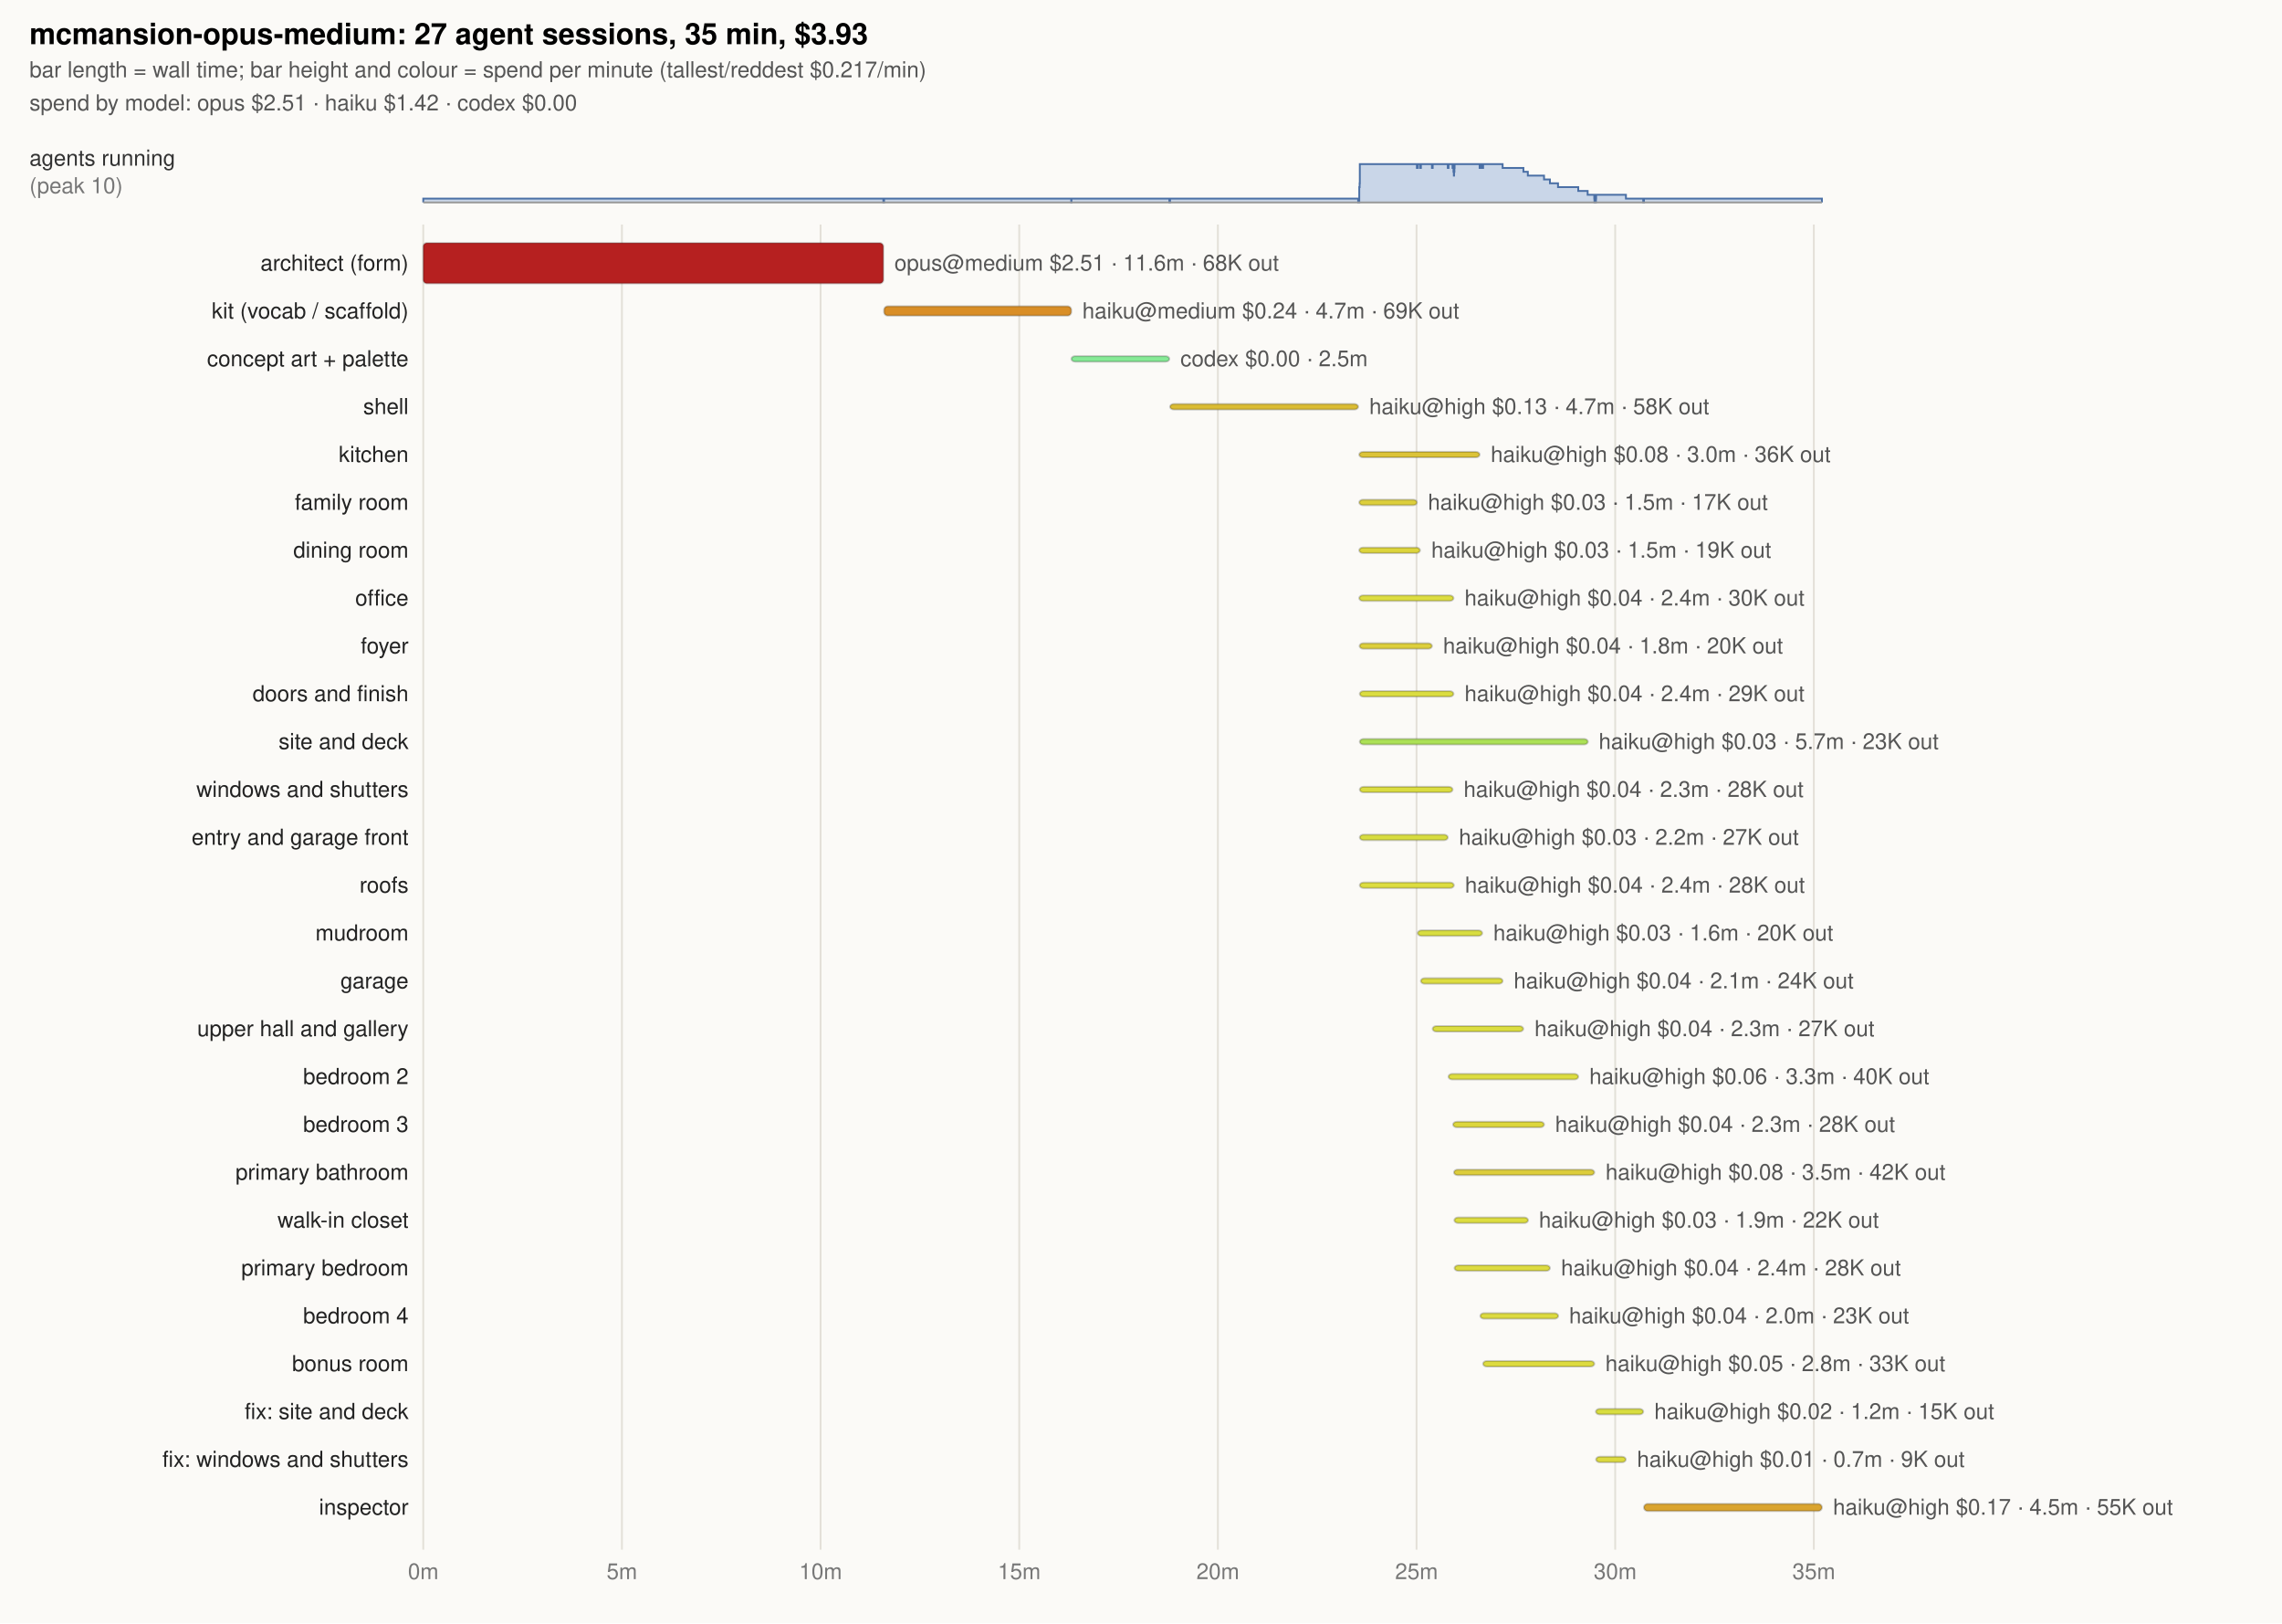
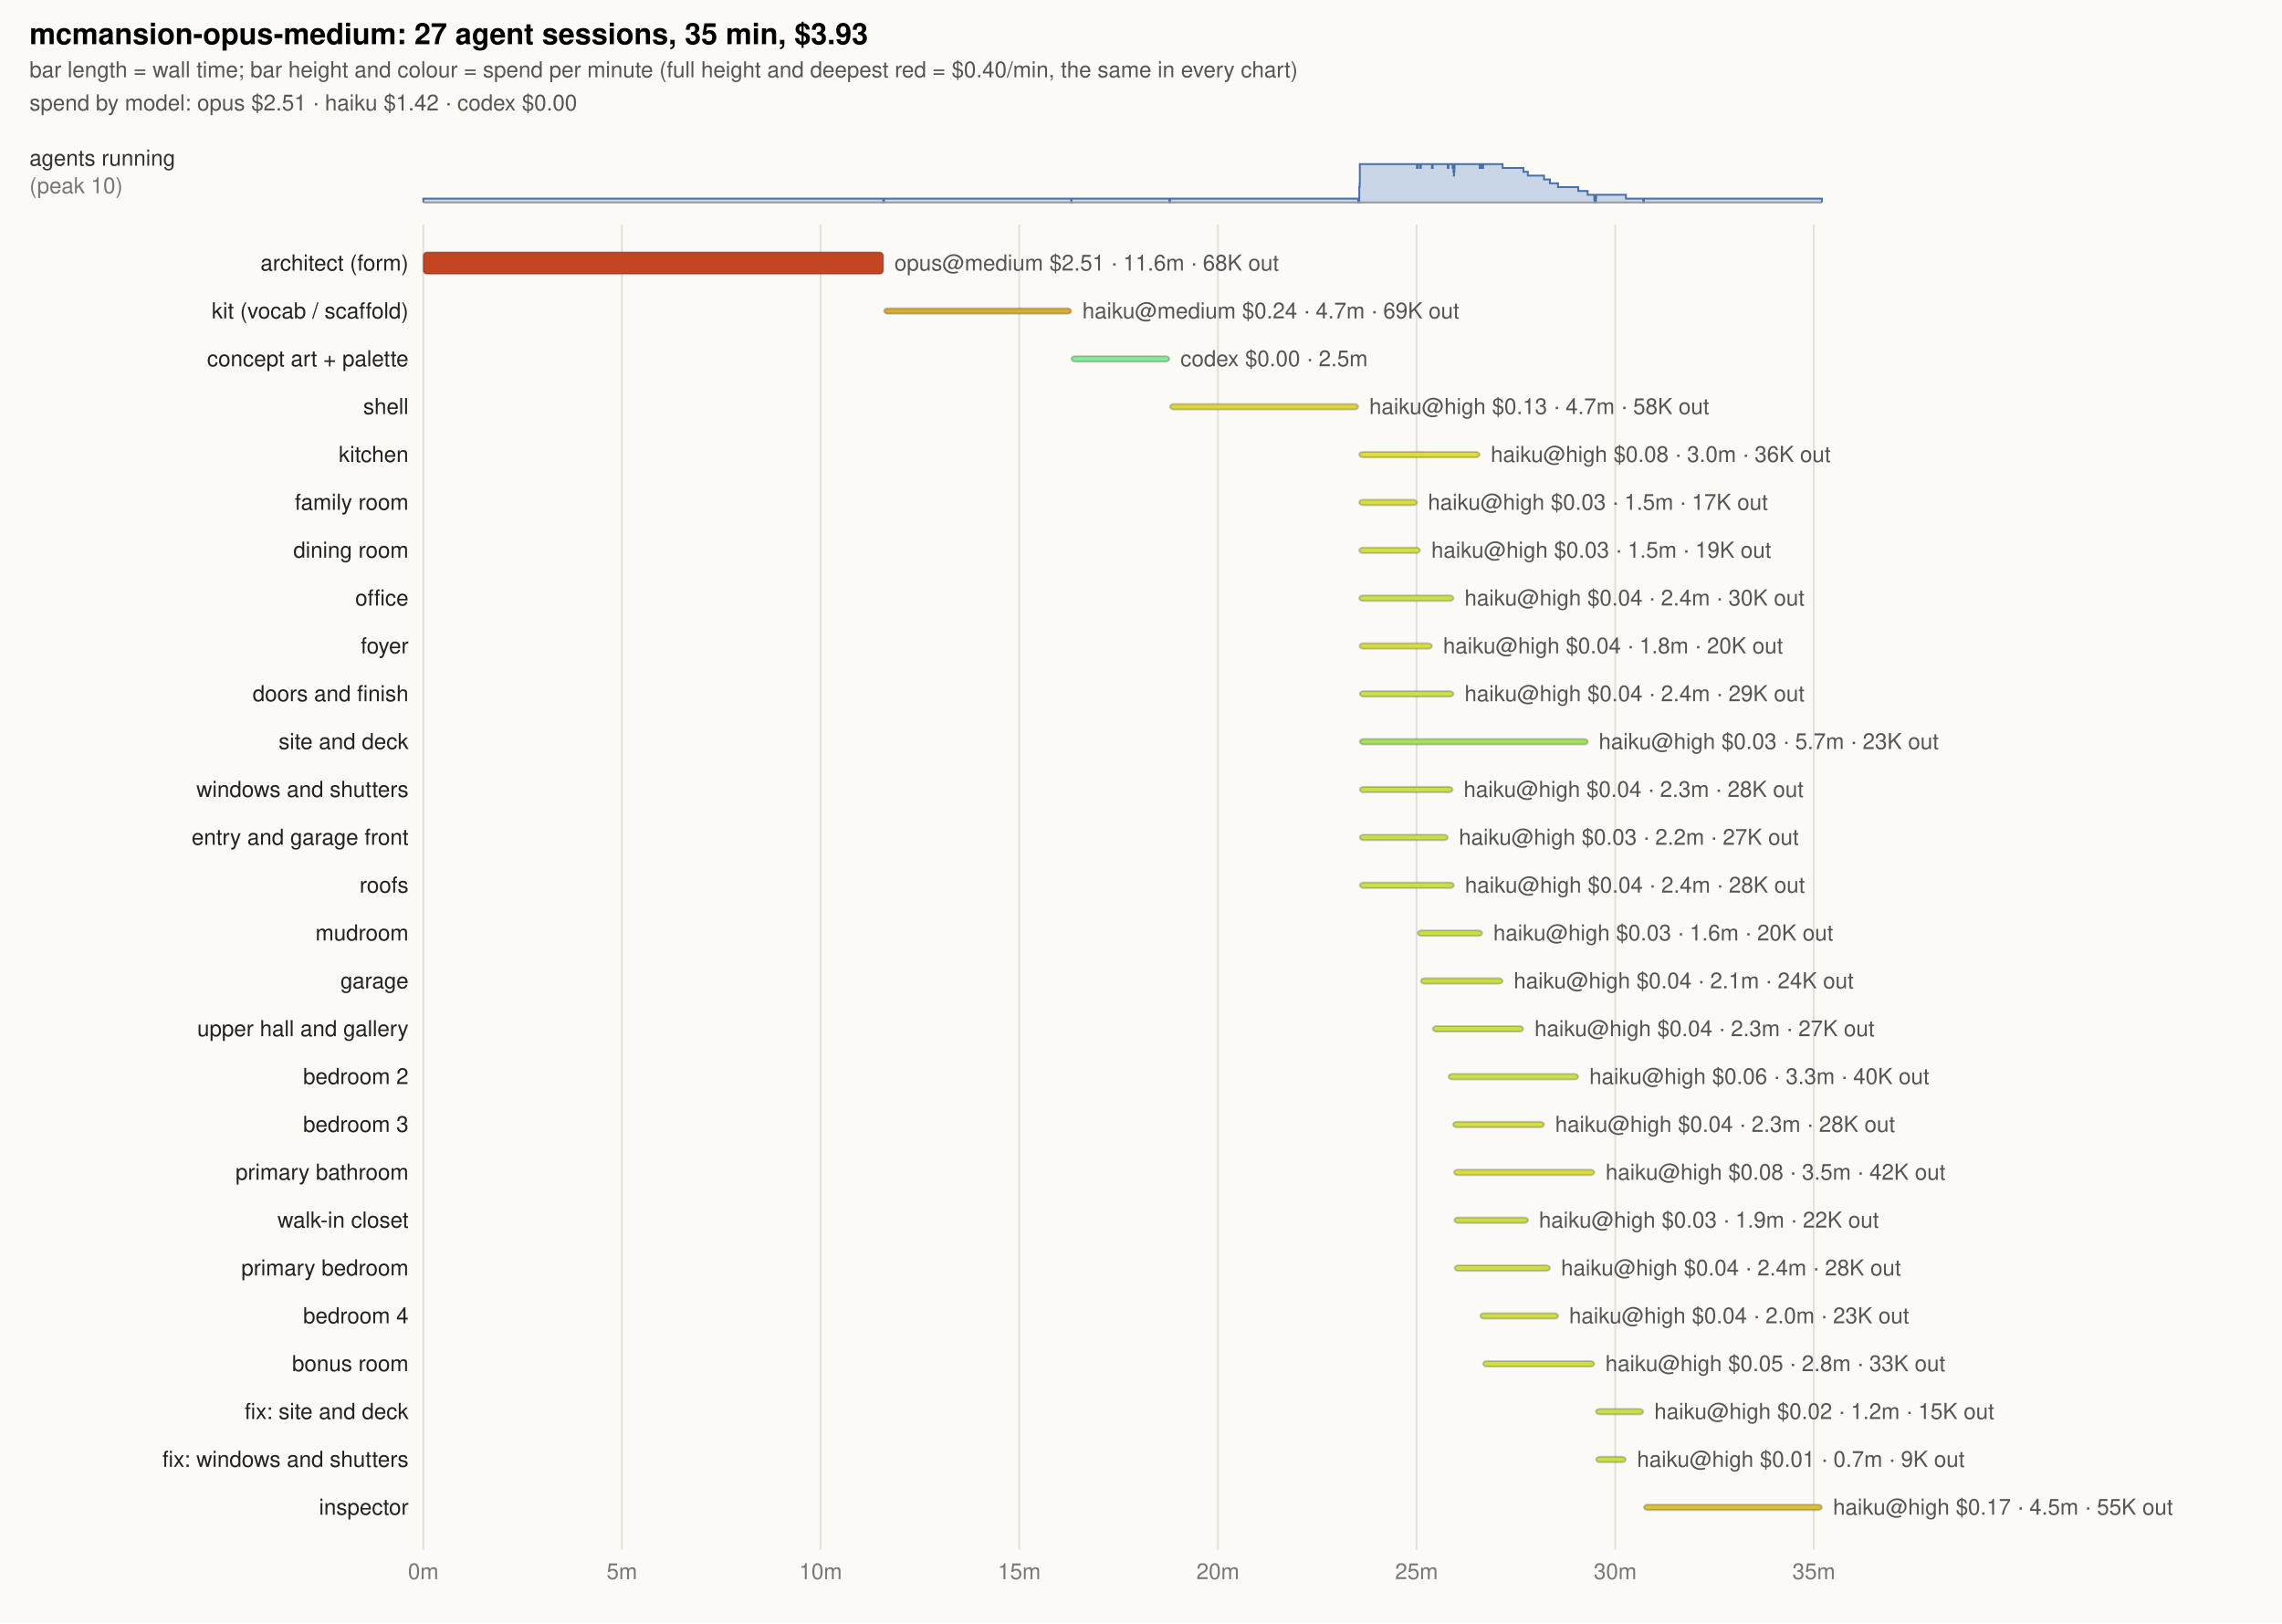
<svg xmlns="http://www.w3.org/2000/svg" width="1240" height="882" font-family="Helvetica,Arial,sans-serif" font-size="12">
  <rect width="100%" height="100%" fill="#fbfaf7" />
  <text x="16" y="24" font-size="16" font-weight="bold">mcmansion-opus-medium: 27 agent sessions, 35 min, $3.93</text>
-   <text x="16" y="42" fill="#555">bar length = wall time; bar height and colour = spend per minute (tallest/reddest $0.217/min)</text>
+   <text x="16" y="42" fill="#555">bar length = wall time; bar height and colour = spend per minute (full height and deepest red = $0.40/min, the same in every chart)</text>
  <text x="16" y="60" fill="#555">spend by model: opus $2.51 · haiku $1.42 · codex $0.00</text>
  <text x="16" y="90" fill="#333">agents running</text>
  <text x="16" y="105" fill="#777">(peak 10)</text>
  <polyline points="230,110 230.0,110 230.0,107.917 480.0,107.917 480.0,110 480.4,110 480.4,107.917 582.1,107.917 582.1,110 582.2,110 582.2,107.917 635.4,107.917 635.4,110 635.8,110 635.8,107.917 738.0,107.917 738.0,110 738.6,110 738.6,107.917 738.6,107.917 738.6,105.833 738.6,105.833 738.6,103.75 738.6,103.75 738.6,101.667 738.8,101.667 738.8,99.583 738.9,99.583 738.9,97.5 738.9,97.5 738.9,95.417 738.9,95.417 738.9,93.333 738.9,93.333 738.9,91.25 738.9,91.25 738.9,89.167 769.9,89.167 769.9,91.25 770.4,91.25 770.4,89.167 771.7,89.167 771.7,91.25 772.1,91.25 772.1,89.167 778.1,89.167 778.1,91.25 778.5,91.25 778.5,89.167 786.7,89.167 786.7,91.25 787.1,91.25 787.1,89.167 789.3,89.167 789.3,91.25 789.6,91.25 789.6,89.167 789.8,89.167 789.8,91.25 789.8,91.25 789.8,93.333 790.0,93.333 790.0,95.417 790.1,95.417 790.1,93.333 790.3,93.333 790.3,91.25 790.4,91.25 790.4,89.167 804.0,89.167 804.0,91.25 804.4,91.25 804.4,89.167 805.4,89.167 805.4,91.25 805.9,91.25 805.9,89.167 816.5,89.167 816.5,91.25 827.8,91.25 827.8,93.333 830.2,93.333 830.2,95.417 839.0,95.417 839.0,97.5 842.2,97.5 842.2,99.583 846.6,99.583 846.6,101.667 857.6,101.667 857.6,103.75 862.7,103.75 862.7,105.833 866.3,105.833 866.3,107.917 866.4,107.917 866.4,110 867.2,110 867.2,107.917 867.3,107.917 867.3,105.833 883.5,105.833 883.5,107.917 892.9,107.917 892.9,110 893.3,110 893.3,107.917 990.0,107.917 990.0,110" fill="#c9d6e8" stroke="#4a6fa5" stroke-width="1" />
  <line x1="230" y1="110" x2="990" y2="110" stroke="#999" />
  <line x1="230" y1="122" x2="230" y2="842" stroke="#e3e0d8" />
  <text x="230" y="858" text-anchor="middle" fill="#777">0m</text>
  <line x1="337.944" y1="122" x2="337.944" y2="842" stroke="#e3e0d8" />
  <text x="337.944" y="858" text-anchor="middle" fill="#777">5m</text>
  <line x1="445.888" y1="122" x2="445.888" y2="842" stroke="#e3e0d8" />
  <text x="445.888" y="858" text-anchor="middle" fill="#777">10m</text>
  <line x1="553.832" y1="122" x2="553.832" y2="842" stroke="#e3e0d8" />
  <text x="553.832" y="858" text-anchor="middle" fill="#777">15m</text>
  <line x1="661.776" y1="122" x2="661.776" y2="842" stroke="#e3e0d8" />
  <text x="661.776" y="858" text-anchor="middle" fill="#777">20m</text>
  <line x1="769.72" y1="122" x2="769.72" y2="842" stroke="#e3e0d8" />
  <text x="769.72" y="858" text-anchor="middle" fill="#777">25m</text>
  <line x1="877.664" y1="122" x2="877.664" y2="842" stroke="#e3e0d8" />
  <text x="877.664" y="858" text-anchor="middle" fill="#777">30m</text>
  <line x1="985.608" y1="122" x2="985.608" y2="842" stroke="#e3e0d8" />
  <text x="985.608" y="858" text-anchor="middle" fill="#777">35m</text>
  <text x="222" y="147" text-anchor="end" fill="#222">architect (form)</text>
-   <rect x="230.0" y="132.0" width="250.0" height="22.0" rx="2" fill="hsl(0,70%,42%)" stroke="#0003" />
+   <rect x="230.0" y="137.0" width="250.0" height="11.9" rx="2" fill="hsl(13,70%,45%)" stroke="#0003" />
  <text x="486.0" y="147" fill="#555">opus@medium $2.51 · 11.6m · 68K out</text>
  <text x="222" y="173" text-anchor="end" fill="#222">kit (vocab / scaffold)</text>
-   <rect x="480.4" y="166.4" width="101.7" height="5.1" rx="2" fill="hsl(35,70%,50%)" stroke="#0003" />
+   <rect x="480.4" y="167.5" width="101.7" height="3.0" rx="2" fill="hsl(44,70%,52%)" stroke="#0003" />
  <text x="588.1" y="173" fill="#555">haiku@medium $0.24 · 4.7m · 69K out</text>
  <text x="222" y="199" text-anchor="end" fill="#222">concept art + palette</text>
  <rect x="582.2" y="193.5" width="53.2" height="3.0" rx="2" fill="hsl(130,70%,72%)" stroke="#0003" />
  <text x="641.4" y="199" fill="#555">codex $0.00 · 2.5m</text>
  <text x="222" y="225" text-anchor="end" fill="#222">shell</text>
-   <rect x="635.8" y="219.5" width="102.2" height="3.0" rx="2" fill="hsl(49,70%,53%)" stroke="#0003" />
+   <rect x="635.8" y="219.5" width="102.2" height="3.0" rx="2" fill="hsl(57,70%,55%)" stroke="#0003" />
  <text x="744.0" y="225" fill="#555">haiku@high $0.13 · 4.7m · 58K out</text>
  <text x="222" y="251" text-anchor="end" fill="#222">kitchen</text>
-   <rect x="738.6" y="245.5" width="65.4" height="3.0" rx="2" fill="hsl(51,70%,54%)" stroke="#0003" />
+   <rect x="738.6" y="245.5" width="65.4" height="3.0" rx="2" fill="hsl(59,70%,56%)" stroke="#0003" />
  <text x="810.0" y="251" fill="#555">haiku@high $0.08 · 3.0m · 36K out</text>
  <text x="222" y="277" text-anchor="end" fill="#222">family room</text>
-   <rect x="738.6" y="271.5" width="31.3" height="3.0" rx="2" fill="hsl(55,70%,55%)" stroke="#0003" />
+   <rect x="738.6" y="271.5" width="31.3" height="3.0" rx="2" fill="hsl(62,70%,56%)" stroke="#0003" />
  <text x="775.9" y="277" fill="#555">haiku@high $0.03 · 1.5m · 17K out</text>
  <text x="222" y="303" text-anchor="end" fill="#222">dining room</text>
-   <rect x="738.6" y="297.5" width="33.0" height="3.0" rx="2" fill="hsl(57,70%,55%)" stroke="#0003" />
+   <rect x="738.6" y="297.5" width="33.0" height="3.0" rx="2" fill="hsl(64,70%,57%)" stroke="#0003" />
  <text x="777.7" y="303" fill="#555">haiku@high $0.03 · 1.5m · 19K out</text>
  <text x="222" y="329" text-anchor="end" fill="#222">office</text>
-   <rect x="738.6" y="323.5" width="51.2" height="3.0" rx="2" fill="hsl(60,70%,56%)" stroke="#0003" />
+   <rect x="738.6" y="323.5" width="51.2" height="3.0" rx="2" fill="hsl(67,70%,58%)" stroke="#0003" />
  <text x="795.8" y="329" fill="#555">haiku@high $0.04 · 2.4m · 30K out</text>
  <text x="222" y="355" text-anchor="end" fill="#222">foyer</text>
-   <rect x="738.8" y="349.5" width="39.3" height="3.0" rx="2" fill="hsl(55,70%,55%)" stroke="#0003" />
+   <rect x="738.8" y="349.5" width="39.3" height="3.0" rx="2" fill="hsl(62,70%,56%)" stroke="#0003" />
  <text x="784.1" y="355" fill="#555">haiku@high $0.04 · 1.8m · 20K out</text>
  <text x="222" y="381" text-anchor="end" fill="#222">doors and finish</text>
-   <rect x="738.9" y="375.5" width="50.9" height="3.0" rx="2" fill="hsl(61,70%,56%)" stroke="#0003" />
+   <rect x="738.9" y="375.5" width="50.9" height="3.0" rx="2" fill="hsl(68,70%,58%)" stroke="#0003" />
  <text x="795.8" y="381" fill="#555">haiku@high $0.04 · 2.4m · 29K out</text>
  <text x="222" y="407" text-anchor="end" fill="#222">site and deck</text>
-   <rect x="738.9" y="401.5" width="123.9" height="3.0" rx="2" fill="hsl(83,70%,61%)" stroke="#0003" />
+   <rect x="738.9" y="401.5" width="123.9" height="3.0" rx="2" fill="hsl(88,70%,62%)" stroke="#0003" />
  <text x="868.7" y="407" fill="#555">haiku@high $0.03 · 5.7m · 23K out</text>
  <text x="222" y="433" text-anchor="end" fill="#222">windows and shutters</text>
-   <rect x="738.9" y="427.5" width="50.4" height="3.0" rx="2" fill="hsl(61,70%,56%)" stroke="#0003" />
+   <rect x="738.9" y="427.5" width="50.4" height="3.0" rx="2" fill="hsl(68,70%,58%)" stroke="#0003" />
  <text x="795.3" y="433" fill="#555">haiku@high $0.04 · 2.3m · 28K out</text>
  <text x="222" y="459" text-anchor="end" fill="#222">entry and garage front</text>
-   <rect x="738.9" y="453.5" width="47.8" height="3.0" rx="2" fill="hsl(62,70%,56%)" stroke="#0003" />
+   <rect x="738.9" y="453.5" width="47.8" height="3.0" rx="2" fill="hsl(69,70%,58%)" stroke="#0003" />
  <text x="792.7" y="459" fill="#555">haiku@high $0.03 · 2.2m · 27K out</text>
  <text x="222" y="485" text-anchor="end" fill="#222">roofs</text>
-   <rect x="738.9" y="479.5" width="51.1" height="3.0" rx="2" fill="hsl(60,70%,56%)" stroke="#0003" />
+   <rect x="738.9" y="479.5" width="51.1" height="3.0" rx="2" fill="hsl(68,70%,58%)" stroke="#0003" />
  <text x="796.0" y="485" fill="#555">haiku@high $0.04 · 2.4m · 28K out</text>
  <text x="222" y="511" text-anchor="end" fill="#222">mudroom</text>
-   <rect x="770.4" y="505.5" width="35.0" height="3.0" rx="2" fill="hsl(62,70%,56%)" stroke="#0003" />
+   <rect x="770.4" y="505.5" width="35.0" height="3.0" rx="2" fill="hsl(69,70%,58%)" stroke="#0003" />
  <text x="811.4" y="511" fill="#555">haiku@high $0.03 · 1.6m · 20K out</text>
  <text x="222" y="537" text-anchor="end" fill="#222">garage</text>
-   <rect x="772.1" y="531.5" width="44.4" height="3.0" rx="2" fill="hsl(60,70%,56%)" stroke="#0003" />
+   <rect x="772.1" y="531.5" width="44.4" height="3.0" rx="2" fill="hsl(67,70%,57%)" stroke="#0003" />
  <text x="822.5" y="537" fill="#555">haiku@high $0.04 · 2.1m · 24K out</text>
  <text x="222" y="563" text-anchor="end" fill="#222">upper hall and gallery</text>
-   <rect x="778.5" y="557.5" width="49.2" height="3.0" rx="2" fill="hsl(61,70%,56%)" stroke="#0003" />
+   <rect x="778.5" y="557.5" width="49.2" height="3.0" rx="2" fill="hsl(68,70%,58%)" stroke="#0003" />
  <text x="833.8" y="563" fill="#555">haiku@high $0.04 · 2.3m · 27K out</text>
  <text x="222" y="589" text-anchor="end" fill="#222">bedroom 2</text>
-   <rect x="787.1" y="583.5" width="70.5" height="3.0" rx="2" fill="hsl(60,70%,56%)" stroke="#0003" />
+   <rect x="787.1" y="583.5" width="70.5" height="3.0" rx="2" fill="hsl(67,70%,58%)" stroke="#0003" />
  <text x="863.6" y="589" fill="#555">haiku@high $0.06 · 3.3m · 40K out</text>
  <text x="222" y="615" text-anchor="end" fill="#222">bedroom 3</text>
-   <rect x="789.6" y="609.5" width="49.4" height="3.0" rx="2" fill="hsl(58,70%,55%)" stroke="#0003" />
+   <rect x="789.6" y="609.5" width="49.4" height="3.0" rx="2" fill="hsl(65,70%,57%)" stroke="#0003" />
  <text x="845.0" y="615" fill="#555">haiku@high $0.04 · 2.3m · 28K out</text>
  <text x="222" y="641" text-anchor="end" fill="#222">primary bathroom</text>
-   <rect x="790.1" y="635.5" width="76.2" height="3.0" rx="2" fill="hsl(54,70%,55%)" stroke="#0003" />
+   <rect x="790.1" y="635.5" width="76.2" height="3.0" rx="2" fill="hsl(62,70%,56%)" stroke="#0003" />
  <text x="872.4" y="641" fill="#555">haiku@high $0.08 · 3.5m · 42K out</text>
  <text x="222" y="667" text-anchor="end" fill="#222">walk-in closet</text>
-   <rect x="790.3" y="661.5" width="40.0" height="3.0" rx="2" fill="hsl(60,70%,56%)" stroke="#0003" />
+   <rect x="790.3" y="661.5" width="40.0" height="3.0" rx="2" fill="hsl(67,70%,57%)" stroke="#0003" />
  <text x="836.2" y="667" fill="#555">haiku@high $0.03 · 1.9m · 22K out</text>
  <text x="222" y="693" text-anchor="end" fill="#222">primary bedroom</text>
-   <rect x="790.4" y="687.5" width="51.8" height="3.0" rx="2" fill="hsl(59,70%,56%)" stroke="#0003" />
+   <rect x="790.4" y="687.5" width="51.8" height="3.0" rx="2" fill="hsl(66,70%,57%)" stroke="#0003" />
  <text x="848.2" y="693" fill="#555">haiku@high $0.04 · 2.4m · 28K out</text>
  <text x="222" y="719" text-anchor="end" fill="#222">bedroom 4</text>
-   <rect x="804.4" y="713.5" width="42.3" height="3.0" rx="2" fill="hsl(59,70%,56%)" stroke="#0003" />
+   <rect x="804.4" y="713.5" width="42.3" height="3.0" rx="2" fill="hsl(66,70%,57%)" stroke="#0003" />
  <text x="852.6" y="719" fill="#555">haiku@high $0.04 · 2.0m · 23K out</text>
  <text x="222" y="745" text-anchor="end" fill="#222">bonus room</text>
-   <rect x="805.9" y="739.5" width="60.4" height="3.0" rx="2" fill="hsl(59,70%,56%)" stroke="#0003" />
+   <rect x="805.9" y="739.5" width="60.4" height="3.0" rx="2" fill="hsl(66,70%,57%)" stroke="#0003" />
  <text x="872.3" y="745" fill="#555">haiku@high $0.05 · 2.8m · 33K out</text>
  <text x="222" y="771" text-anchor="end" fill="#222">fix: site and deck</text>
-   <rect x="867.2" y="765.5" width="25.7" height="3.0" rx="2" fill="hsl(62,70%,56%)" stroke="#0003" />
+   <rect x="867.2" y="765.5" width="25.7" height="3.0" rx="2" fill="hsl(69,70%,58%)" stroke="#0003" />
  <text x="898.9" y="771" fill="#555">haiku@high $0.02 · 1.2m · 15K out</text>
  <text x="222" y="797" text-anchor="end" fill="#222">fix: windows and shutters</text>
-   <rect x="867.3" y="791.5" width="16.1" height="3.0" rx="2" fill="hsl(59,70%,56%)" stroke="#0003" />
+   <rect x="867.3" y="791.5" width="16.1" height="3.0" rx="2" fill="hsl(67,70%,57%)" stroke="#0003" />
  <text x="889.5" y="797" fill="#555">haiku@high $0.01 · 0.7m · 9K out</text>
  <text x="222" y="823" text-anchor="end" fill="#222">inspector</text>
-   <rect x="893.3" y="817.1" width="96.7" height="3.9" rx="2" fill="hsl(41,70%,52%)" stroke="#0003" />
+   <rect x="893.3" y="817.5" width="96.7" height="3.0" rx="2" fill="hsl(50,70%,54%)" stroke="#0003" />
  <text x="996.0" y="823" fill="#555">haiku@high $0.17 · 4.5m · 55K out</text>
</svg>
